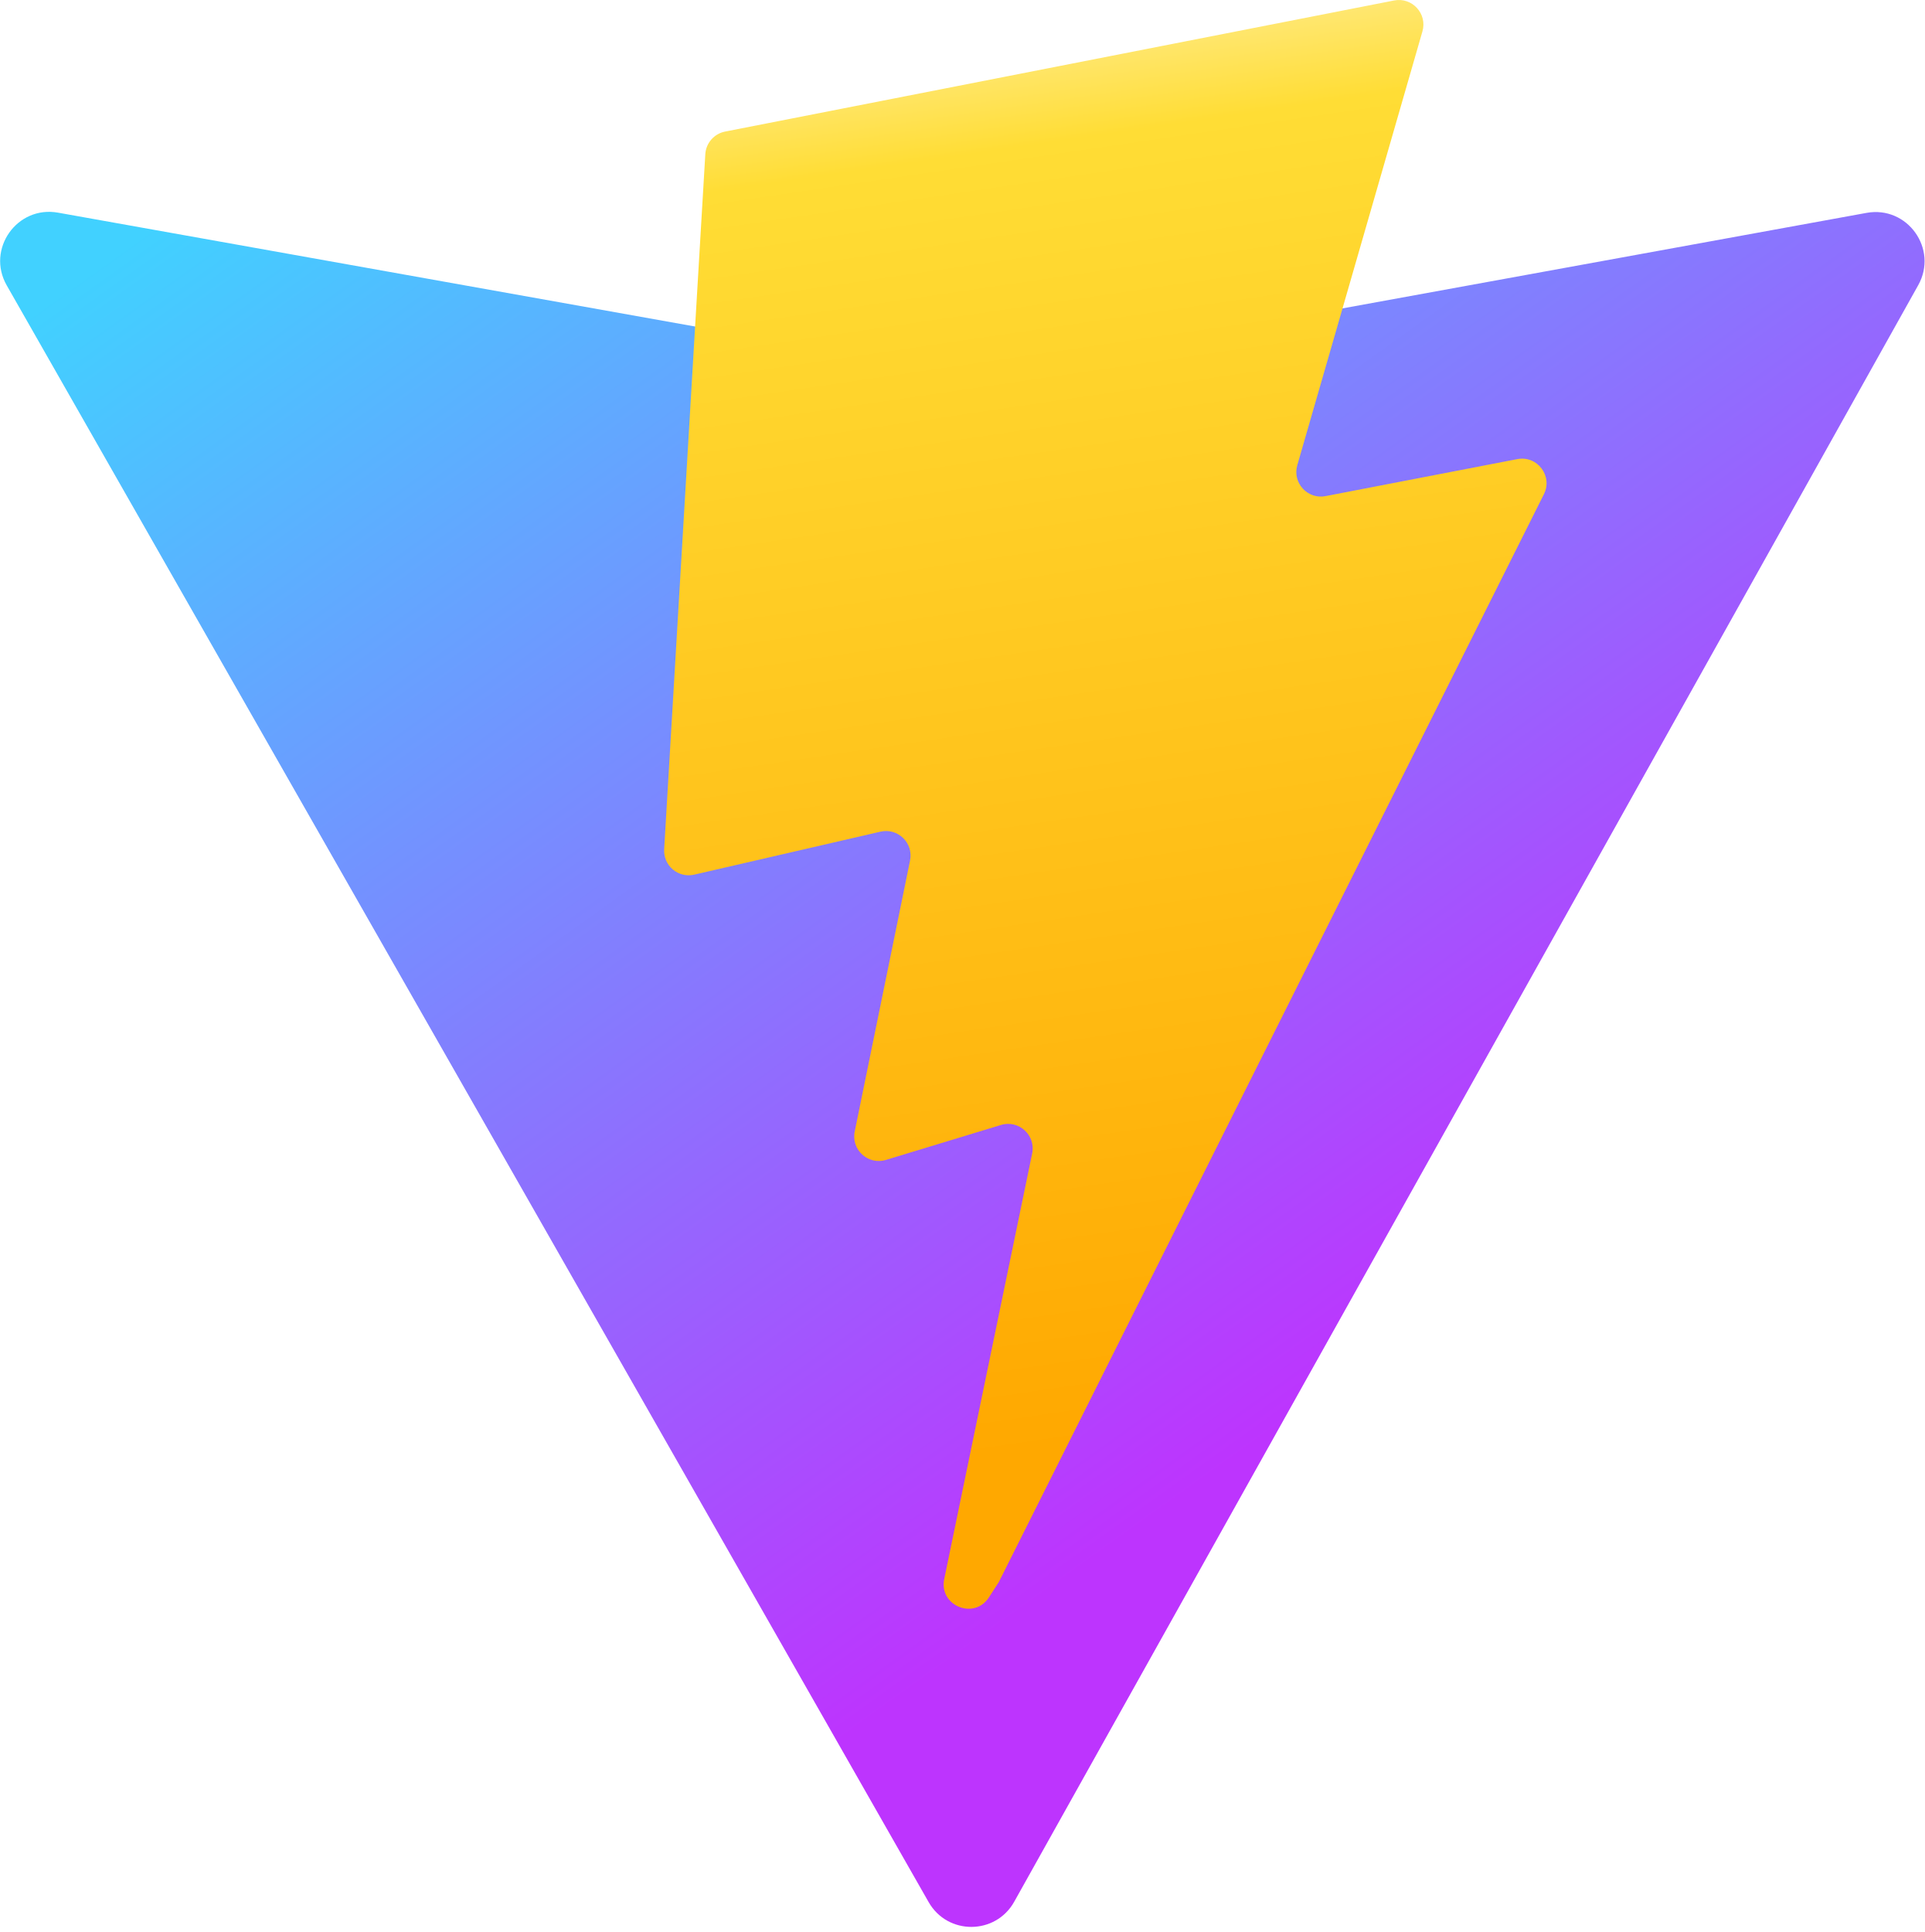
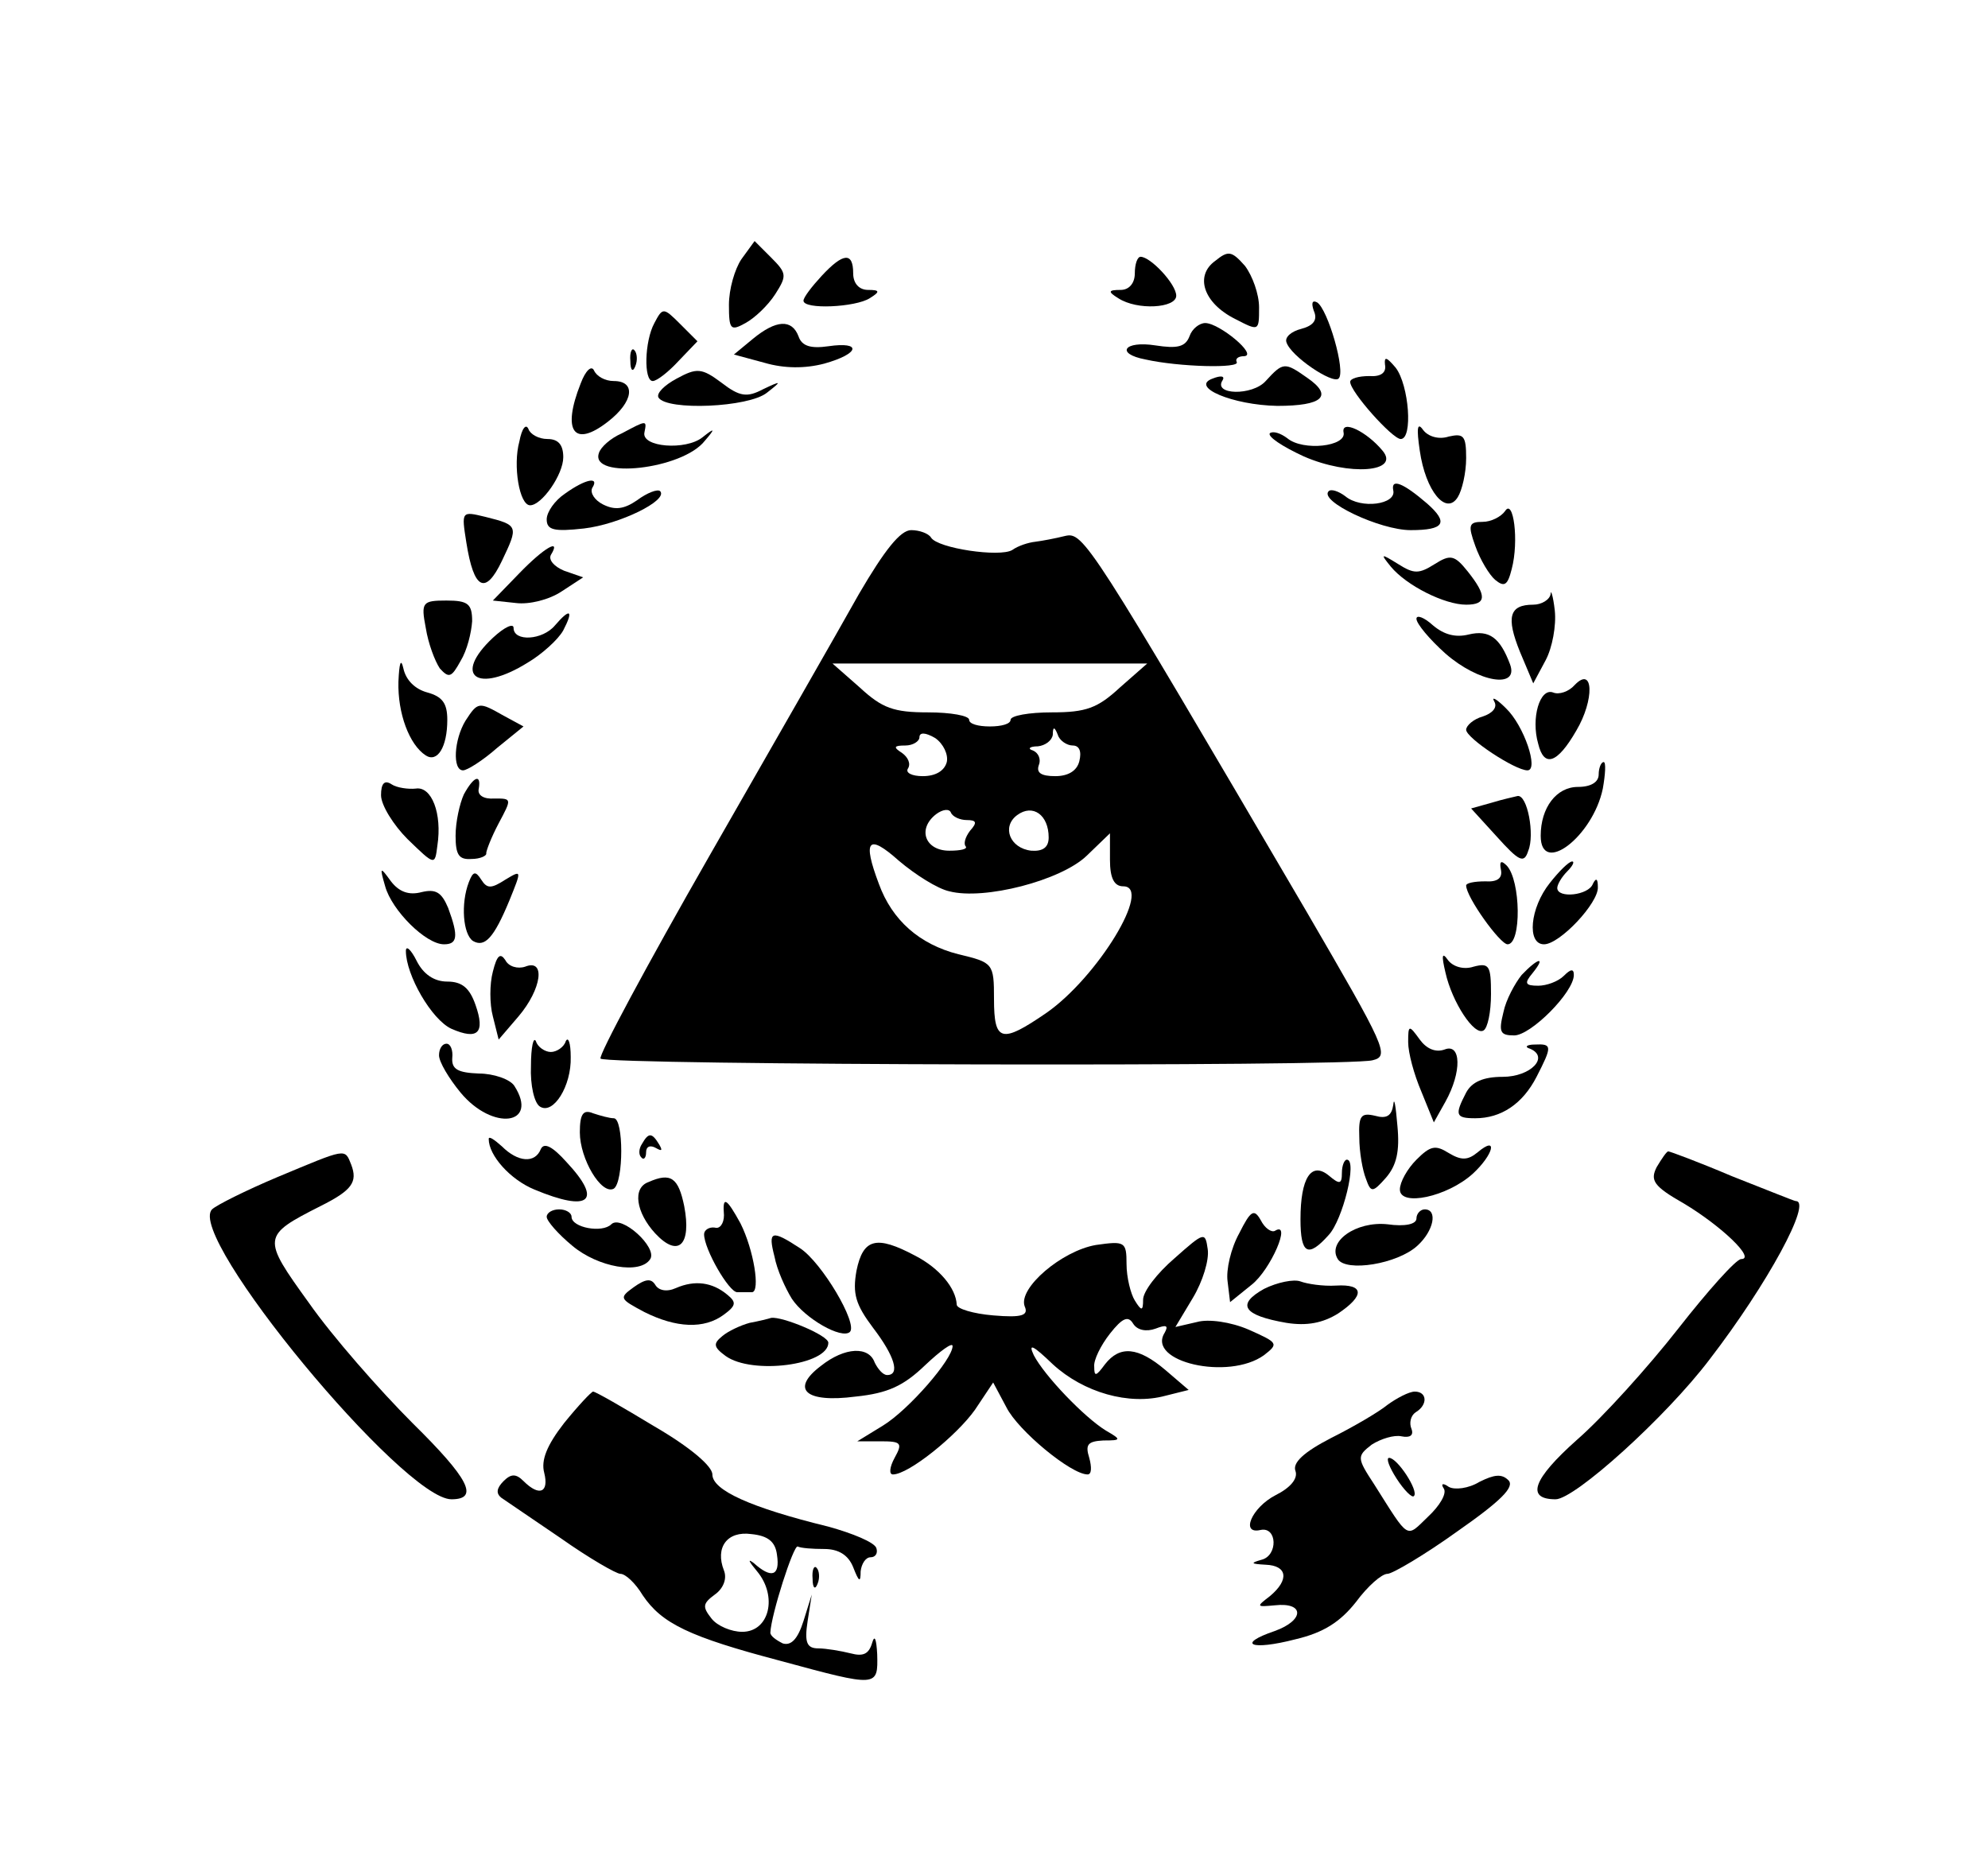
- <svg xmlns="http://www.w3.org/2000/svg" aria-hidden="true" role="img" class="iconify iconify--logos" width="31.88" height="32" preserveAspectRatio="xMidYMid meet" viewBox="0 0 256 257">
-   <defs>
-     <linearGradient id="IconifyId1813088fe1fbc01fb466" x1="-.828%" x2="57.636%" y1="7.652%" y2="78.411%">
-       <stop offset="0%" stop-color="#41D1FF" />
-       <stop offset="100%" stop-color="#BD34FE" />
-     </linearGradient>
-     <linearGradient id="IconifyId1813088fe1fbc01fb467" x1="43.376%" x2="50.316%" y1="2.242%" y2="89.03%">
-       <stop offset="0%" stop-color="#FFEA83" />
-       <stop offset="8.333%" stop-color="#FFDD35" />
-       <stop offset="100%" stop-color="#FFA800" />
-     </linearGradient>
-   </defs>
-   <path fill="url(#IconifyId1813088fe1fbc01fb466)" d="M255.153 37.938L134.897 252.976c-2.483 4.44-8.862 4.466-11.382.048L.875 37.958c-2.746-4.814 1.371-10.646 6.827-9.67l120.385 21.517a6.537 6.537 0 0 0 2.322-.004l117.867-21.483c5.438-.991 9.574 4.796 6.877 9.62Z" />
-   <path fill="url(#IconifyId1813088fe1fbc01fb467)" d="M185.432.063L96.44 17.501a3.268 3.268 0 0 0-2.634 3.014l-5.474 92.456a3.268 3.268 0 0 0 3.997 3.378l24.777-5.718c2.318-.535 4.413 1.507 3.936 3.838l-7.361 36.047c-.495 2.426 1.782 4.5 4.151 3.78l15.304-4.649c2.372-.72 4.652 1.36 4.15 3.788l-11.698 56.621c-.732 3.542 3.979 5.473 5.943 2.437l1.313-2.028l72.516-144.72c1.215-2.423-.88-5.186-3.54-4.672l-25.505 4.922c-2.396.462-4.435-1.77-3.759-4.114l16.646-57.705c.677-2.35-1.37-4.583-3.769-4.113Z" />
+ <svg xmlns="http://www.w3.org/2000/svg" version="1.0" width="240pt" height="224pt" viewBox="0 0 240 224" preserveAspectRatio="xMidYMid meet">
+   <g transform="translate(0,224) scale(0.1,-0.1)" fill="#000000" stroke="none">
+     <path d="M895 1927 c-8 -12 -15 -36 -15 -55 0 -30 2 -32 20 -22 11 6 27 21 36 35 14 22 14 25 -5 44 l-20 20 -16 -22z" />
+     <path d="M1467 1925 c-25 -18 -14 -51 24 -70 29 -15 29 -15 29 14 0 16 -8 38 -17 50 -16 18 -20 19 -36 6z" />
+     <path d="M992 1907 c-12 -13 -22 -26 -22 -30 0 -11 63 -8 80 3 13 8 12 10 -2 10 -11 0 -18 8 -18 20 0 26 -12 25 -38 -3z" />
+     <path d="M1370 1910 c0 -12 -7 -20 -17 -20 -15 0 -16 -2 -3 -10 23 -15 70 -12 70 3 0 14 -31 47 -43 47 -4 0 -7 -9 -7 -20z" />
+     <path d="M1586 1865 c5 -11 0 -18 -15 -22 -12 -3 -20 -10 -18 -16 5 -17 56 -51 63 -44 9 8 -13 84 -26 92 -6 3 -7 -1 -4 -10z" />
+     <path d="M790 1850 c-12 -22 -13 -70 -2 -70 5 0 19 11 31 24 l23 24 -21 21 c-20 20 -21 20 -31 1z" />
+     <path d="M909 1831 l-23 -19 37 -10 c24 -7 49 -7 72 -1 43 12 46 27 5 21 -21 -3 -32 0 -36 12 -8 21 -27 20 -55 -3z" />
+     <path d="M1436 1834 c-5 -13 -15 -15 -41 -11 -38 6 -49 -10 -12 -17 40 -9 115 -11 110 -3 -2 4 2 7 9 7 17 1 -30 40 -47 40 -7 0 -16 -7 -19 -16z" />
+     <path d="M761 1804 c0 -11 3 -14 6 -6 3 7 2 16 -1 19 -3 4 -6 -2 -5 -13z" />
+     <path d="M1672 1800 c2 -10 -5 -15 -19 -14 -13 0 -23 -3 -23 -7 0 -12 51 -69 61 -69 15 0 10 65 -6 86 -11 13 -14 14 -13 4z" />
+     <path d="M701 1777 c-23 -58 -8 -78 33 -46 31 24 34 49 7 49 -11 0 -21 6 -24 13 -3 6 -10 0 -16 -16z" />
+     <path d="M817 1783 c-15 -8 -25 -18 -22 -23 10 -16 109 -12 131 6 18 14 18 15 -5 4 -19 -10 -28 -9 -50 8 -24 18 -30 18 -54 5z" />
+     <path d="M1528 1780 c-16 -18 -64 -17 -52 1 3 5 -2 6 -12 2 -28 -10 24 -32 78 -33 55 0 68 12 36 34 -27 19 -29 19 -50 -4z" />
+     <path d="M627 1707 c-8 -29 0 -77 13 -77 14 0 40 37 40 58 0 15 -6 22 -19 22 -11 0 -21 6 -23 12 -3 7 -8 1 -11 -15z" />
+     <path d="M751 1717 c-14 -6 -26 -17 -28 -24 -11 -32 101 -20 128 15 13 15 12 16 -3 4 -20 -16 -74 -12 -70 6 3 15 3 15 -27 -1z" />
+     <path d="M1622 1718 c4 -17 -49 -23 -68 -7 -8 6 -17 9 -21 6 -3 -4 15 -16 41 -28 55 -24 117 -19 95 7 -19 23 -50 38 -47 22z" />
+     <path d="M1714 1696 c7 -49 32 -79 46 -56 5 8 10 29 10 47 0 27 -3 30 -21 26 -12 -4 -25 0 -31 8 -7 10 -8 2 -4 -25z" />
+     <path d="M682 1644 c-12 -8 -22 -22 -22 -31 0 -13 9 -15 45 -11 43 5 102 34 92 45 -3 3 -16 -2 -28 -11 -16 -11 -27 -12 -41 -5 -10 5 -16 14 -13 20 9 14 -8 11 -33 -7z" />
+     <path d="M1682 1648 c4 -17 -39 -23 -58 -7 -8 6 -17 9 -20 6 -12 -12 62 -47 99 -47 41 0 46 9 20 32 -29 25 -44 31 -41 16z" />
+     <path d="M1817 1623 c-5 -7 -17 -13 -27 -13 -17 0 -18 -4 -9 -29 6 -17 17 -35 24 -41 11 -9 15 -7 20 13 9 34 2 86 -8 70z" />
+     <path d="M563 1585 c9 -57 23 -64 43 -22 20 42 20 43 -20 53 -29 7 -29 7 -23 -31z" />
+     <path d="M1037 1523 c-24 -43 -106 -186 -181 -317 -75 -131 -134 -241 -131 -244 7 -8 903 -10 932 -2 21 5 16 15 -80 180 -262 447 -269 458 -291 453 -12 -3 -28 -6 -36 -7 -9 -1 -21 -5 -28 -10 -15 -9 -90 2 -98 15 -3 5 -14 9 -24 9 -13 0 -32 -24 -63 -77z m315 -113 c-27 -25 -41 -30 -82 -30 -28 0 -50 -4 -50 -9 0 -5 -11 -8 -25 -8 -14 0 -25 3 -25 8 0 5 -22 9 -50 9 -41 0 -55 5 -82 30 l-33 29 190 0 190 0 -33 -29z m-209 -90 c-3 -11 -14 -17 -29 -17 -13 0 -21 4 -18 9 4 6 0 14 -7 19 -11 7 -10 9 4 9 9 0 17 5 17 10 0 6 7 6 19 -1 10 -7 16 -20 14 -29z m152 20 c8 0 11 -7 8 -19 -3 -12 -14 -18 -29 -18 -17 0 -23 4 -20 13 3 7 0 15 -7 18 -7 2 -4 5 6 5 9 1 17 7 18 14 0 10 2 10 6 0 2 -7 11 -13 18 -13z m-128 -90 c12 0 13 -3 4 -13 -6 -8 -8 -16 -5 -19 2 -3 -6 -5 -20 -5 -29 0 -39 26 -16 44 8 6 16 7 18 2 2 -5 11 -9 19 -9z m99 -21 c0 -12 -7 -17 -21 -16 -26 3 -36 29 -17 43 19 14 38 0 38 -27z m-120 -65 c42 -11 135 13 166 43 l28 27 0 -32 c0 -22 5 -32 16 -32 36 0 -31 -110 -93 -153 -54 -37 -63 -35 -63 17 0 43 -1 44 -43 54 -47 12 -80 41 -96 85 -20 53 -13 61 24 28 20 -17 47 -34 61 -37z" />
+     <path d="M627 1548 l-32 -33 28 -3 c16 -2 40 4 55 14 l26 17 -23 8 c-12 5 -19 13 -16 19 13 21 -8 9 -38 -22z" />
+     <path d="M1679 1556 c19 -23 65 -46 91 -46 25 0 25 11 2 40 -16 20 -21 21 -40 9 -19 -12 -25 -12 -44 0 -21 13 -22 13 -9 -3z" />
+     <path d="M1872 1523 c-1 -7 -11 -13 -21 -13 -29 0 -33 -15 -16 -57 l16 -38 15 28 c8 15 13 42 11 60 -2 18 -5 26 -5 20z" />
+     <path d="M514 1482 c3 -19 11 -40 17 -49 11 -12 14 -11 25 9 8 13 13 34 14 48 0 21 -5 25 -31 25 -29 0 -31 -2 -25 -33z" />
+     <path d="M670 1485 c-15 -18 -50 -20 -50 -3 0 6 -11 1 -25 -12 -49 -46 -19 -68 42 -30 17 10 37 28 43 39 13 25 8 27 -10 6z" />
+     <path d="M1710 1493 c0 -6 16 -25 35 -42 40 -35 89 -43 78 -13 -12 32 -25 42 -50 36 -16 -4 -30 0 -43 11 -11 10 -20 13 -20 8z" />
+     <path d="M481 1417 c-1 -38 13 -76 33 -89 14 -9 26 10 26 43 0 20 -6 28 -24 33 -15 4 -26 15 -29 29 -3 13 -5 7 -6 -16z" />
+     <path d="M1901 1413 c-7 -8 -19 -12 -26 -9 -16 6 -27 -31 -18 -62 7 -29 23 -24 46 16 22 37 21 79 -2 55z" />
+     <path d="M1804 1393 c4 -7 -2 -14 -14 -18 -11 -3 -20 -11 -20 -16 0 -10 59 -49 74 -49 14 0 -4 54 -26 75 -11 11 -18 15 -14 8z" />
+     <path d="M562 1370 c-14 -23 -16 -60 -3 -60 5 0 24 12 41 27 l32 26 -24 13 c-30 17 -31 17 -46 -6z" />
+     <path d="M1930 1305 c0 -9 -9 -15 -25 -15 -26 0 -45 -25 -45 -59 0 -49 63 -1 75 57 3 17 4 32 1 32 -3 0 -6 -7 -6 -15z" />
+     <path d="M460 1280 c0 -12 15 -36 32 -53 33 -32 33 -32 36 -8 6 39 -7 72 -26 69 -9 -1 -23 1 -29 5 -9 6 -13 1 -13 -13z" />
+     <path d="M560 1281 c-5 -11 -10 -33 -10 -50 0 -23 4 -29 19 -28 11 0 19 4 18 7 0 3 6 19 15 36 16 30 16 30 -5 30 -13 -1 -21 4 -19 12 3 18 -6 15 -18 -7z" />
+     <path d="M1801 1271 l-25 -7 31 -34 c27 -30 33 -33 38 -17 8 19 -1 68 -13 66 -4 -1 -18 -4 -31 -8z" />
+     <path d="M1812 1190 c2 -10 -4 -15 -19 -14 -13 0 -23 -2 -23 -5 0 -14 41 -71 50 -71 17 0 16 77 -1 95 -7 7 -9 5 -7 -5z" />
+     <path d="M1871 1174 c-24 -30 -28 -74 -7 -74 19 0 66 50 65 69 0 10 -2 12 -6 4 -5 -14 -43 -18 -43 -5 0 4 5 13 12 20 7 7 9 12 6 12 -4 0 -16 -12 -27 -26z" />
+     <path d="M465 1170 c8 -29 49 -70 71 -70 16 0 18 9 5 44 -8 19 -15 23 -32 19 -15 -4 -27 0 -37 13 -13 18 -14 18 -7 -6z" />
+     <path d="M566 1175 c-10 -26 -7 -63 5 -71 14 -8 25 3 44 49 15 37 15 37 -5 25 -17 -11 -22 -11 -29 0 -7 11 -10 10 -15 -3z" />
+     <path d="M490 1092 c0 -29 31 -83 55 -94 32 -14 41 -5 29 29 -7 20 -16 28 -34 28 -16 0 -29 9 -37 25 -7 14 -13 19 -13 12z" />
+     <path d="M595 1067 c-4 -15 -4 -39 0 -54 l7 -28 24 28 c28 33 33 70 8 60 -9 -3 -20 0 -24 8 -6 9 -10 6 -15 -14z" />
+     <path d="M1745 1066 c8 -36 35 -77 46 -70 5 3 9 22 9 44 0 34 -2 38 -21 33 -12 -4 -25 0 -31 8 -7 10 -8 6 -3 -15z" />
+     <path d="M1837 1063 c-8 -10 -19 -30 -22 -45 -6 -24 -4 -28 13 -28 20 0 72 52 72 73 0 8 -4 7 -12 -1 -7 -7 -21 -12 -31 -12 -16 0 -17 3 -7 15 17 21 7 19 -13 -2z" />
+     <path d="M1700 982 c0 -13 7 -39 16 -60 l15 -37 14 25 c20 36 19 71 -1 63 -11 -4 -22 1 -30 12 -13 18 -14 18 -14 -3z" />
+     <path d="M641 953 c-1 -23 4 -45 11 -49 16 -10 38 25 37 60 0 17 -3 25 -6 19 -2 -7 -11 -13 -18 -13 -7 0 -16 6 -18 13 -3 6 -6 -7 -6 -30z" />
+     <path d="M530 966 c0 -8 12 -28 26 -45 39 -47 95 -39 65 8 -5 8 -25 15 -43 15 -25 1 -33 5 -32 19 1 9 -2 17 -7 17 -5 0 -9 -6 -9 -14z" />
+     <path d="M1847 974 c24 -10 1 -34 -33 -34 -23 0 -37 -6 -44 -19 -14 -27 -13 -31 11 -31 31 0 57 17 74 50 19 37 19 40 -2 39 -10 0 -13 -3 -6 -5z" />
+     <path d="M1682 906 c-2 -13 -8 -17 -22 -13 -17 4 -20 0 -19 -26 0 -18 4 -40 8 -50 6 -17 8 -17 24 1 13 15 17 32 14 63 -2 24 -4 36 -5 25z" />
+     <path d="M700 873 c0 -32 26 -76 41 -68 12 8 12 85 0 85 -5 0 -16 3 -25 6 -12 5 -16 -1 -16 -23z" />
+     <path d="M590 865 c0 -20 26 -49 55 -61 67 -28 83 -14 39 33 -17 19 -27 24 -31 16 -7 -18 -28 -16 -47 3 -9 8 -16 13 -16 9z" />
+     <path d="M775 859 c-4 -6 -4 -13 -1 -16 3 -4 6 -1 6 6 0 7 5 9 12 5 7 -4 8 -3 4 4 -9 15 -13 15 -21 1z" />
+     <path d="M1710 840 c-11 -11 -20 -27 -20 -36 0 -21 57 -9 88 19 25 23 31 47 6 26 -12 -10 -20 -10 -35 -1 -16 10 -22 9 -39 -8z" />
+     <path d="M335 819 c-38 -16 -74 -34 -79 -39 -32 -32 231 -350 289 -350 34 0 21 25 -47 92 -40 40 -97 105 -125 145 -57 79 -57 81 14 117 38 19 45 29 37 50 -8 20 -5 20 -89 -15z" />
+     <path d="M2000 831 c-8 -16 -4 -23 33 -44 45 -27 87 -67 69 -67 -6 0 -40 -38 -76 -84 -36 -46 -91 -107 -122 -134 -54 -48 -62 -72 -26 -72 23 0 133 99 186 169 70 91 124 191 104 191 -2 0 -36 14 -77 30 -40 17 -75 30 -77 30 -2 0 -8 -9 -14 -19z" />
+     <path d="M1620 824 c0 -14 -3 -14 -16 -3 -21 17 -34 -3 -34 -53 0 -42 9 -47 34 -19 17 18 35 91 22 91 -3 0 -6 -7 -6 -16z" />
+     <path d="M783 813 c-20 -7 -15 -37 8 -62 28 -30 44 -14 35 33 -7 34 -16 41 -43 29z" />
+     <path d="M874 773 c0 -10 -5 -17 -11 -15 -7 1 -13 -3 -13 -8 0 -18 30 -70 40 -70 6 0 13 0 18 0 10 1 2 51 -14 83 -17 31 -22 34 -20 10z" />
+     <path d="M660 771 c0 -5 14 -21 31 -35 31 -26 82 -35 94 -16 9 14 -35 54 -47 42 -11 -11 -48 -4 -48 9 0 5 -7 9 -15 9 -8 0 -15 -4 -15 -9z" />
+     <path d="M1496 751 c-10 -18 -16 -44 -14 -58 l3 -25 26 21 c23 18 49 78 28 65 -4 -2 -12 3 -17 13 -8 14 -12 12 -26 -16z" />
+     <path d="M1710 769 c0 -7 -14 -10 -35 -7 -38 4 -73 -21 -60 -42 10 -16 72 -6 96 16 20 18 25 44 9 44 -5 0 -10 -5 -10 -11z" />
+     <path d="M935 723 c3 -16 13 -38 21 -51 16 -24 60 -49 70 -40 10 10 -34 84 -60 101 -35 23 -39 21 -31 -10z" />
+     <path d="M1418 721 c-21 -18 -38 -40 -38 -50 0 -14 -2 -14 -10 -1 -5 8 -10 28 -10 44 0 27 -2 28 -37 23 -41 -7 -94 -52 -86 -74 5 -11 -3 -14 -38 -11 -24 2 -44 8 -44 13 -1 20 -21 44 -50 59 -47 25 -63 21 -71 -18 -5 -28 -1 -41 20 -69 26 -34 33 -57 17 -57 -5 0 -11 7 -15 15 -7 20 -36 19 -65 -4 -37 -28 -19 -45 42 -37 39 4 58 13 84 38 18 17 33 28 33 23 0 -16 -53 -77 -84 -96 l-31 -19 28 0 c25 0 27 -2 17 -20 -6 -11 -7 -20 -2 -20 19 0 77 47 99 78 l22 33 16 -30 c14 -28 78 -81 98 -81 5 0 5 9 2 20 -5 16 -2 20 17 21 22 0 22 1 3 12 -26 16 -74 66 -87 91 -7 15 -1 12 23 -11 37 -34 92 -50 136 -38 l28 7 -28 24 c-33 28 -55 30 -73 7 -11 -15 -13 -15 -13 -3 -1 8 8 26 19 40 15 19 22 22 28 12 5 -8 16 -10 27 -6 13 5 16 4 11 -5 -22 -35 77 -58 120 -27 18 14 17 15 -19 31 -21 9 -48 13 -62 9 l-26 -6 21 35 c12 20 20 46 18 59 -3 21 -4 21 -40 -11z" />
+     <path d="M765 686 c-18 -13 -17 -14 13 -30 38 -19 72 -21 96 -3 15 11 15 15 4 24 -18 15 -39 18 -62 8 -11 -5 -21 -3 -25 4 -5 8 -12 7 -26 -3z" />
+     <path d="M1526 684 c-34 -19 -25 -32 27 -41 25 -4 44 0 62 11 33 22 32 36 -2 34 -16 -1 -35 2 -43 5 -8 3 -28 -1 -44 -9z" />
+     <path d="M905 643 c-11 -3 -26 -10 -33 -16 -11 -9 -11 -13 4 -24 32 -23 124 -11 124 16 0 9 -56 32 -69 30 -3 -1 -15 -4 -26 -6z" />
+     <path d="M681 522 c-21 -27 -28 -45 -24 -60 6 -24 -6 -29 -25 -10 -9 9 -15 9 -24 0 -9 -9 -9 -15 -3 -20 6 -4 38 -26 72 -49 34 -24 67 -43 72 -43 6 0 18 -11 27 -26 23 -34 56 -50 166 -79 118 -32 118 -32 117 8 -1 18 -3 24 -6 14 -4 -14 -11 -17 -26 -13 -12 3 -30 6 -39 6 -14 0 -17 7 -13 33 l5 32 -10 -32 c-7 -22 -15 -30 -25 -27 -8 4 -15 9 -15 13 1 22 28 106 33 104 4 -2 18 -3 32 -3 17 0 29 -7 35 -22 7 -18 9 -19 9 -5 1 9 6 17 12 17 6 0 9 5 7 11 -2 7 -29 18 -58 26 -94 23 -140 44 -140 63 0 10 -27 33 -70 58 -38 23 -71 42 -74 42 -2 0 -18 -17 -35 -38z m257 -159 c4 -26 -7 -29 -28 -10 -8 6 -6 2 4 -10 25 -30 15 -73 -18 -73 -13 0 -30 7 -37 16 -11 14 -11 18 4 29 10 7 15 19 11 29 -11 28 4 48 33 44 20 -2 29 -9 31 -25z" />
+     <path d="M1675 544 c-11 -9 -42 -27 -68 -40 -33 -17 -47 -30 -43 -40 3 -9 -6 -20 -24 -29 -29 -15 -43 -48 -18 -42 20 4 21 -31 1 -36 -14 -4 -13 -5 5 -6 26 -1 29 -18 5 -38 -17 -13 -16 -13 6 -11 36 4 36 -18 0 -31 -47 -16 -29 -24 25 -10 34 8 54 21 73 45 14 19 31 34 38 34 6 0 45 23 84 51 53 37 70 54 62 62 -8 8 -17 7 -35 -2 -13 -8 -30 -10 -37 -6 -7 5 -10 4 -6 -2 4 -6 -5 -21 -19 -34 -27 -26 -22 -29 -65 39 -21 32 -21 34 -3 48 11 7 27 12 36 10 10 -2 15 1 12 9 -3 7 -1 16 5 20 15 9 14 25 -1 25 -7 0 -22 -8 -33 -16z" />
+     <path d="M1686 455 c9 -14 19 -24 21 -21 6 6 -20 46 -30 46 -4 0 0 -11 9 -25z" />
+     <path d="M981 334 c0 -11 3 -14 6 -6 3 7 2 16 -1 19 -3 4 -6 -2 -5 -13z" />
+   </g>
</svg>
